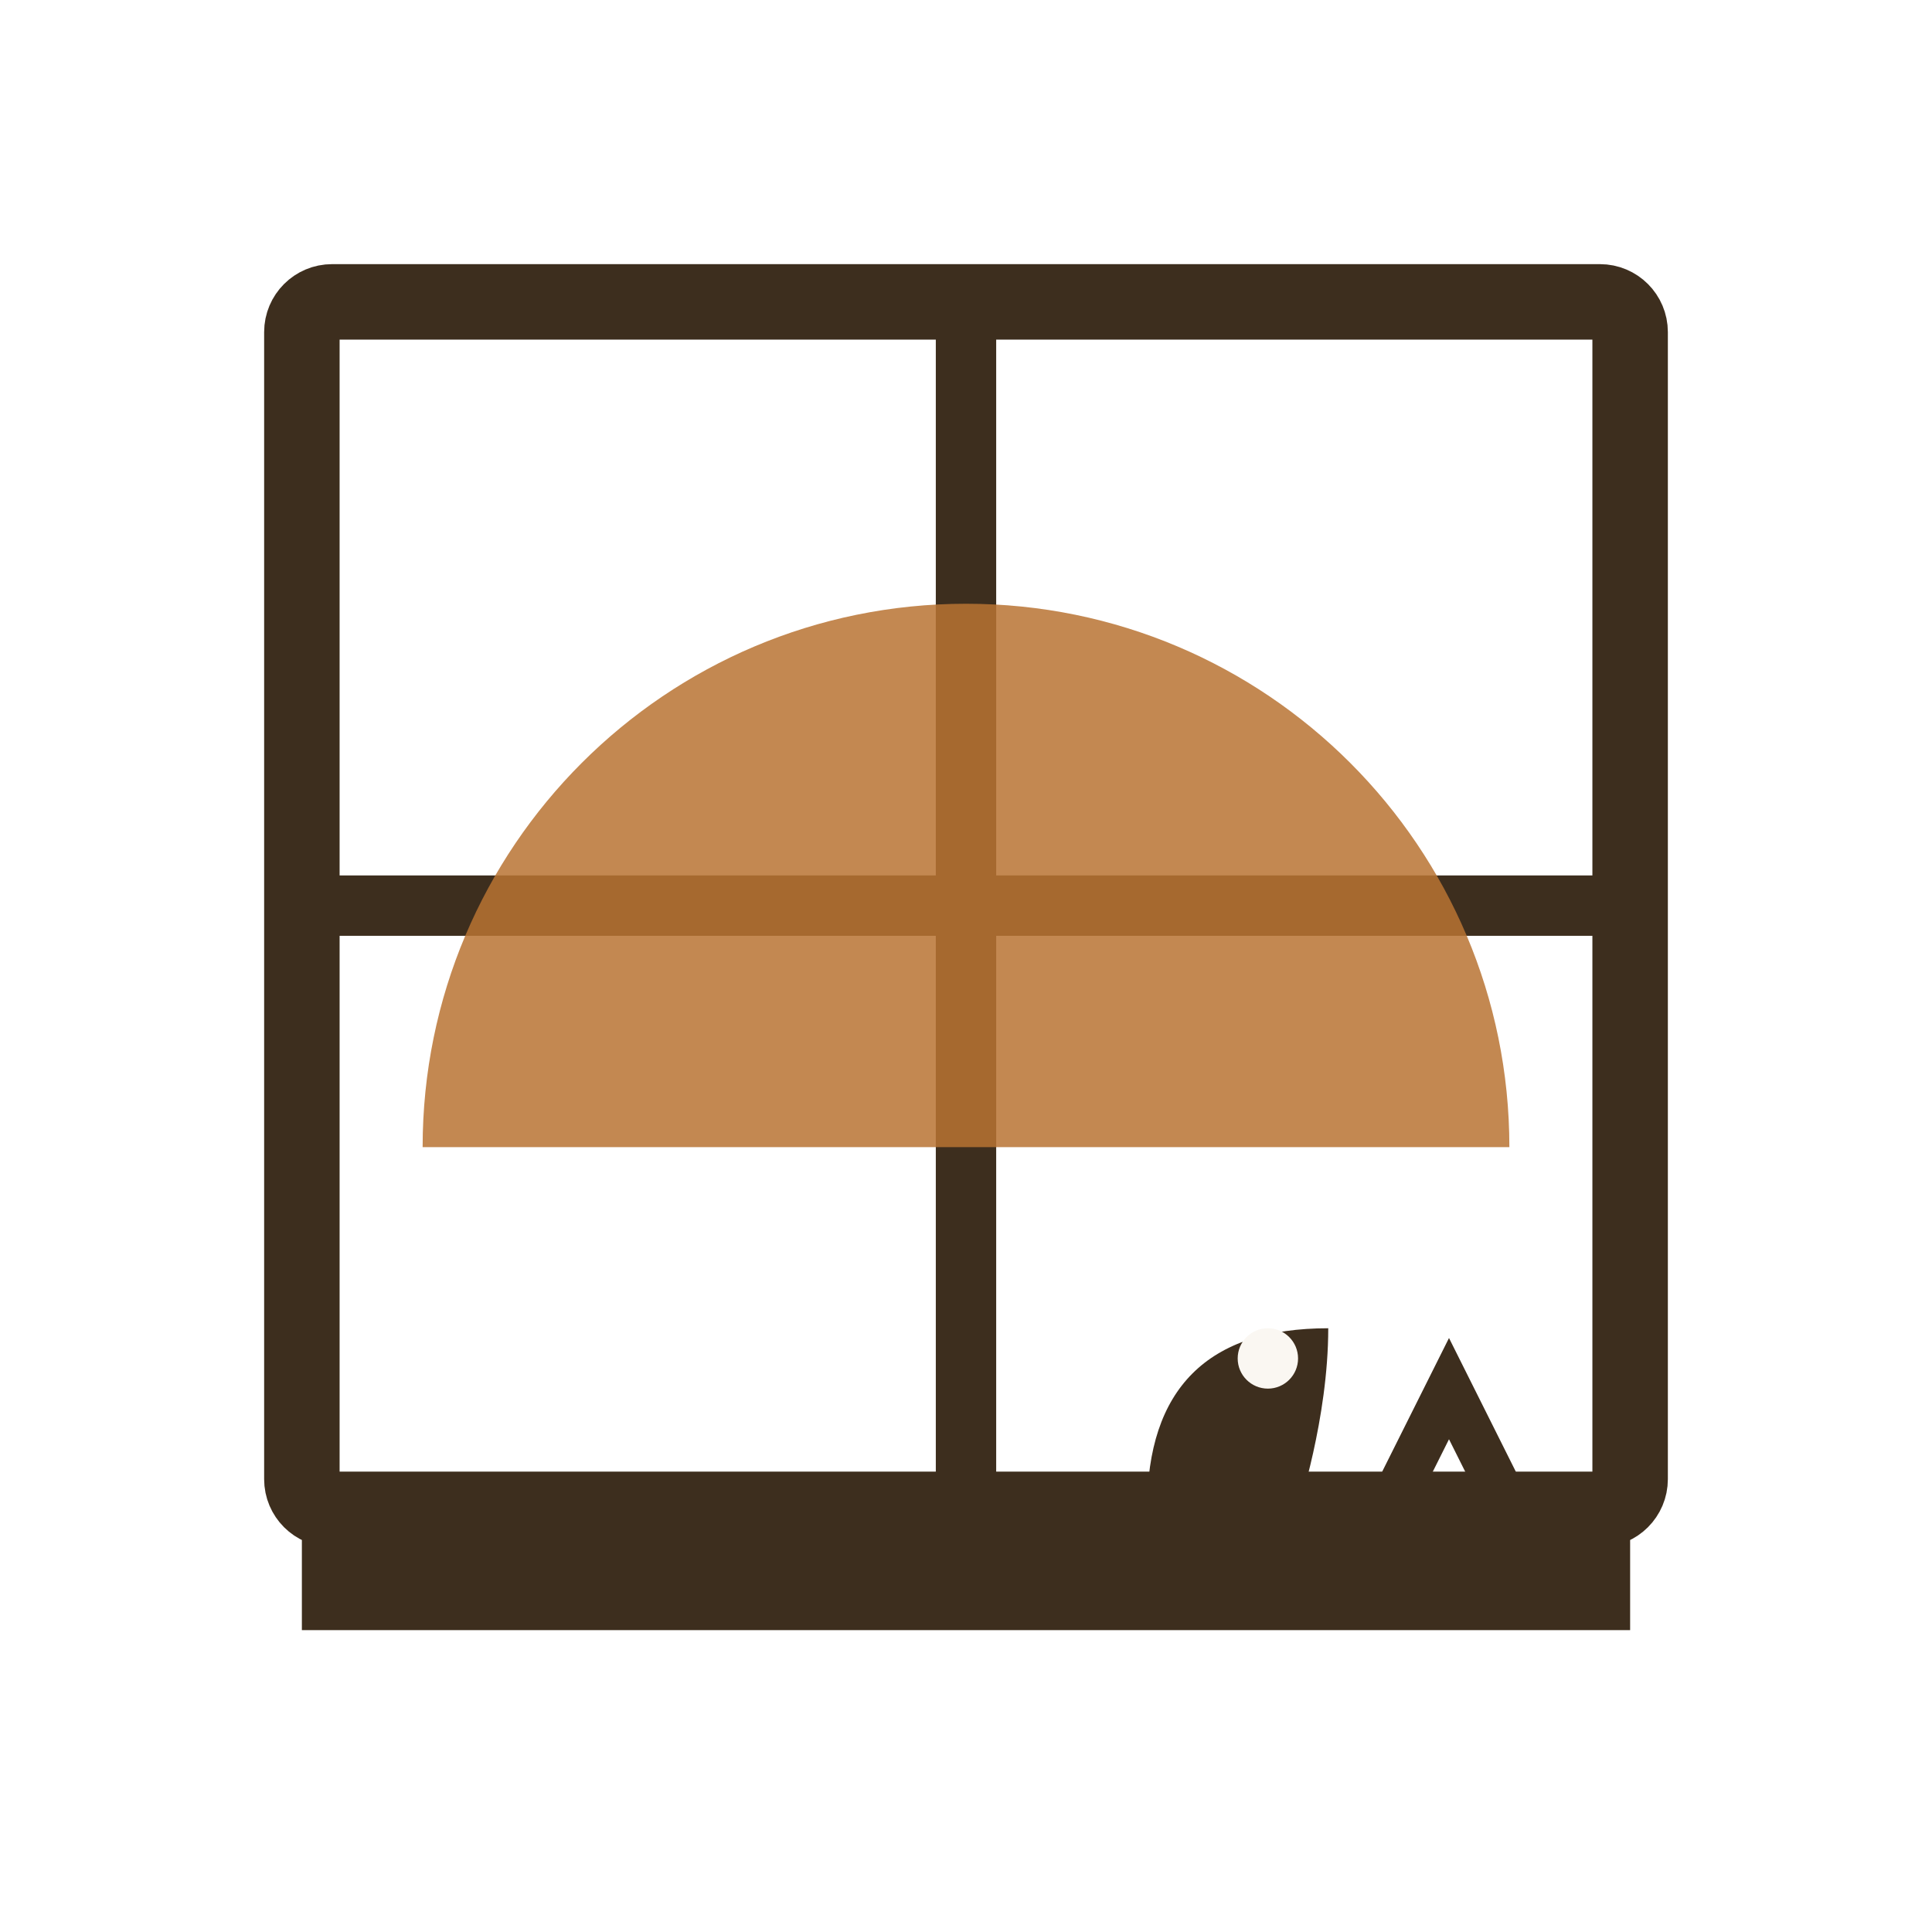
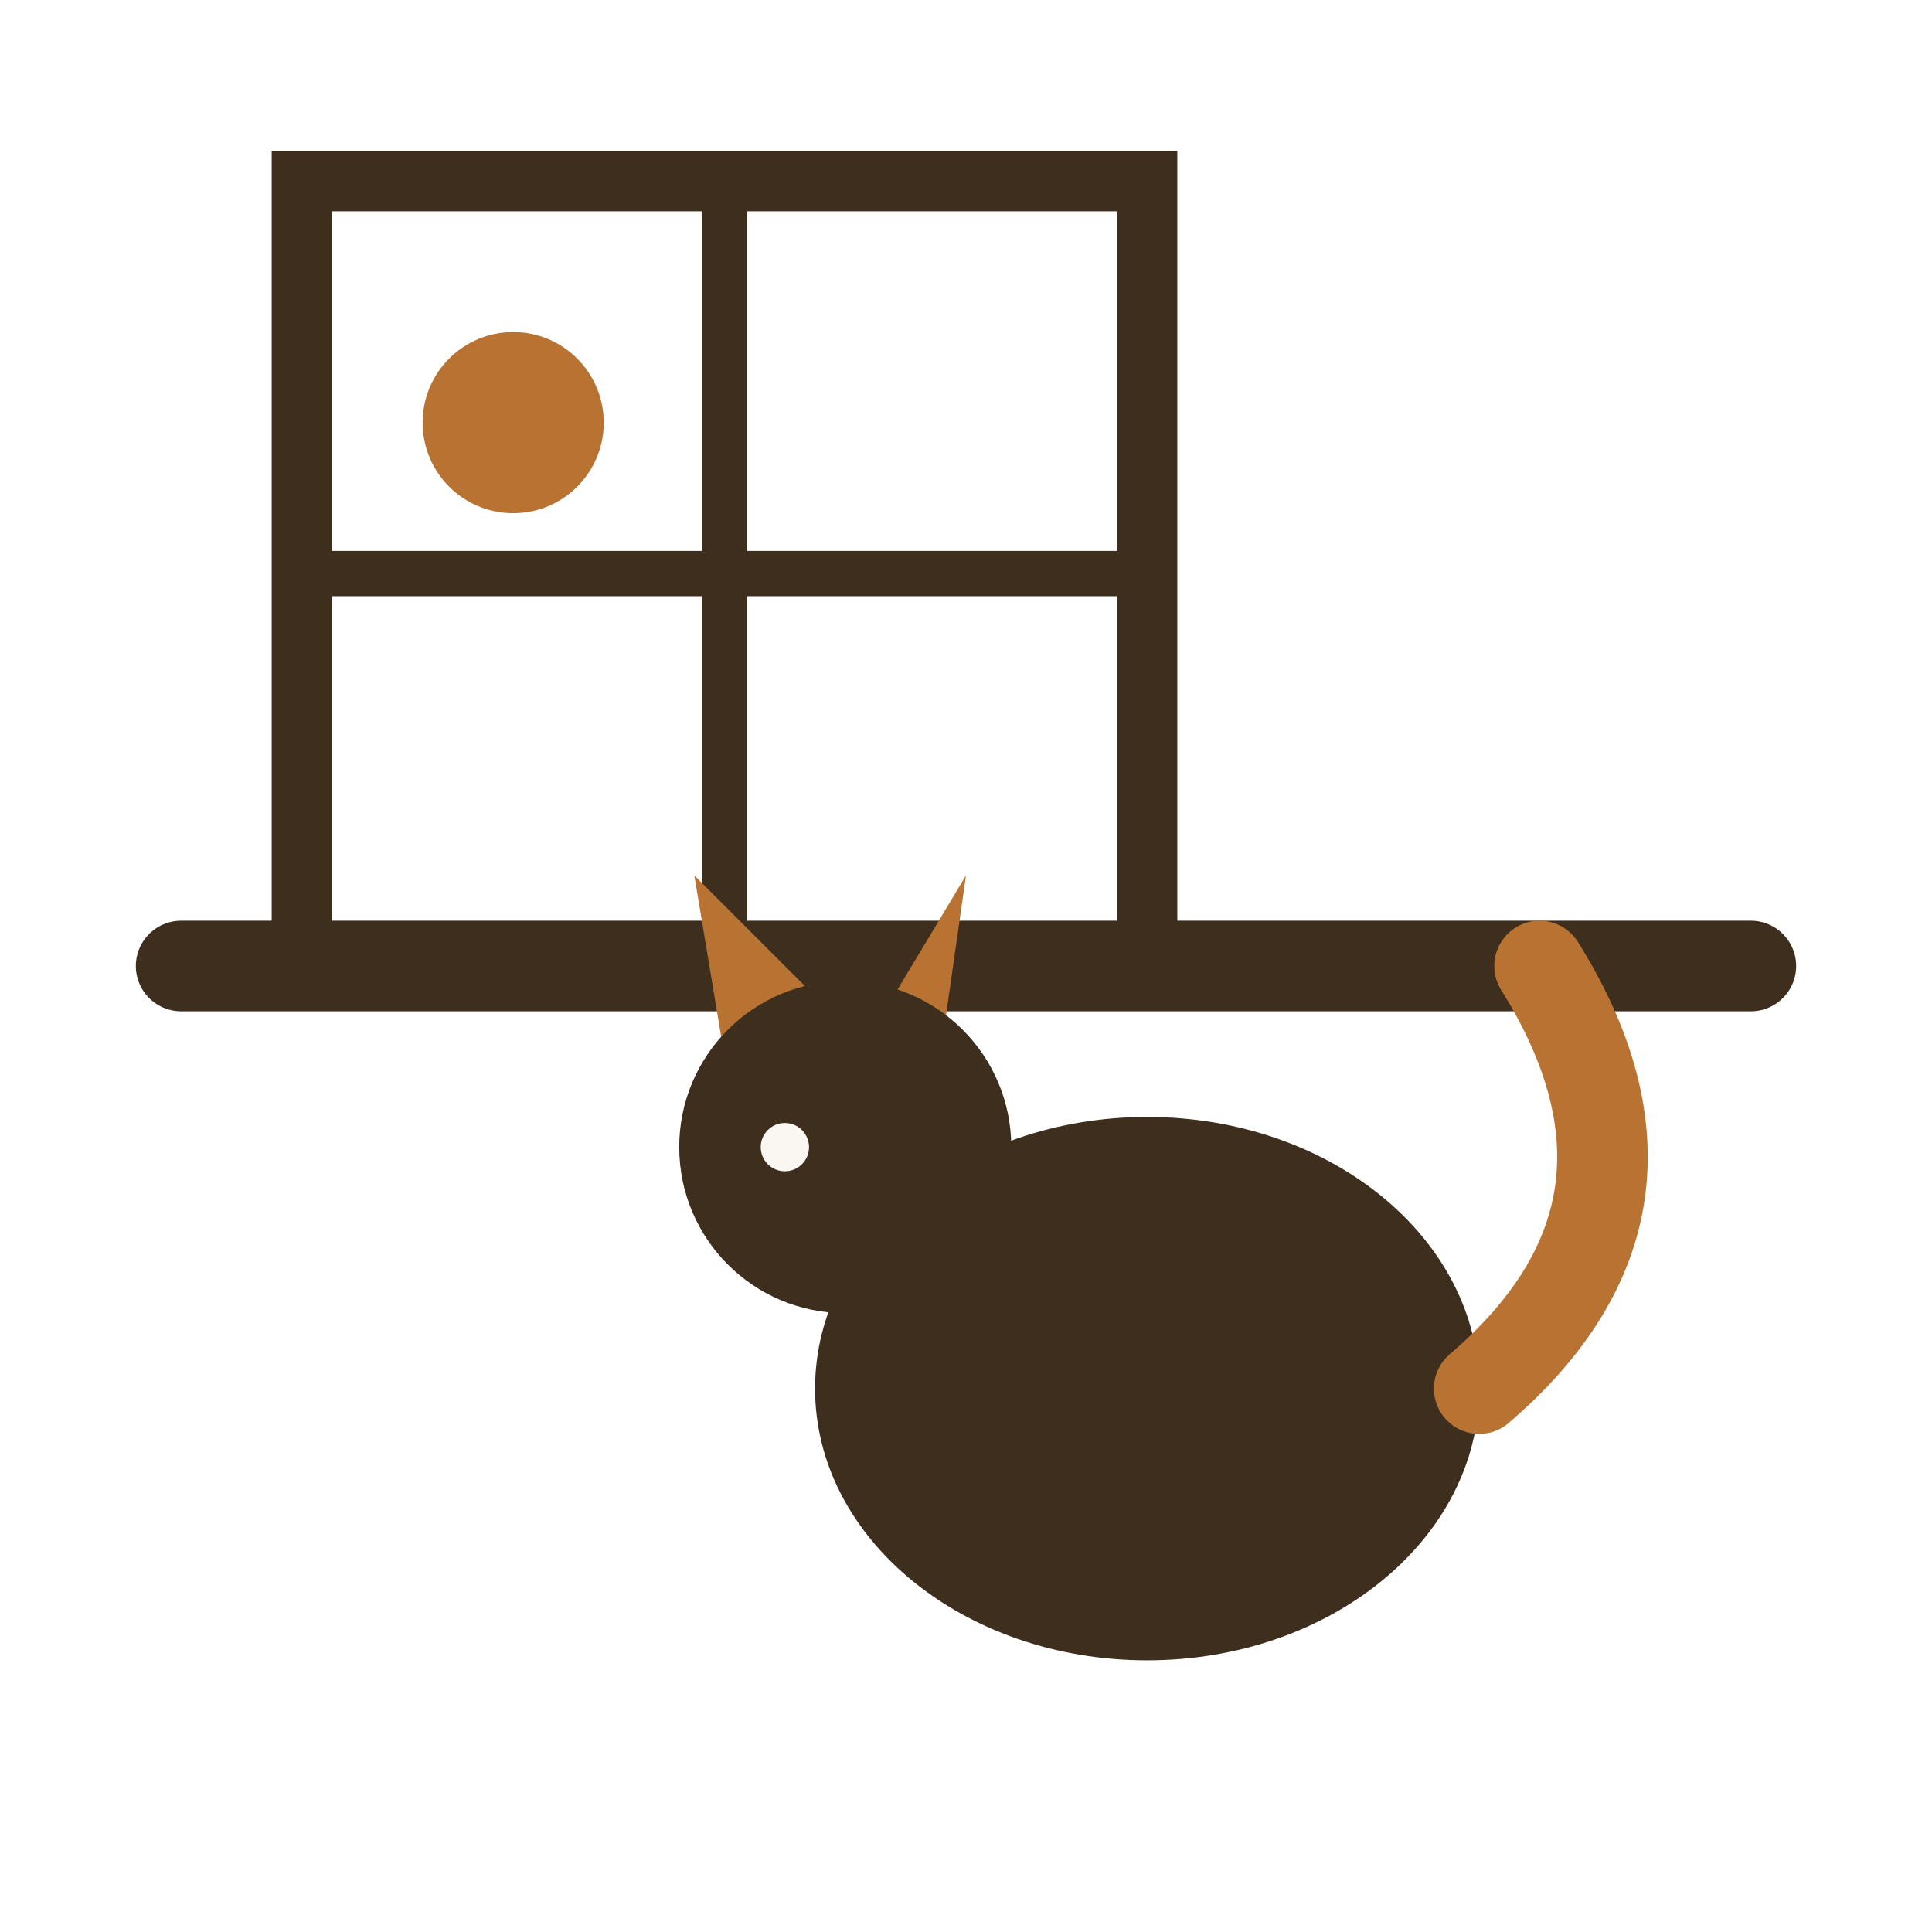
- <svg xmlns="http://www.w3.org/2000/svg" viewBox="0 0 64 64" fill="none" aria-hidden="true">
-   <rect x="10" y="10" width="44" height="40" rx="1" stroke="#3D2E1E" stroke-width="2.5" fill="none" />
-   <path d="M32 10 V50" stroke="#3D2E1E" stroke-width="2" />
-   <path d="M10 30 H54" stroke="#3D2E1E" stroke-width="2" />
-   <path d="M14 38 A18 18 0 0 1 50 38" fill="#B87333" opacity="0.85" />
-   <rect x="10" y="50" width="44" height="4" fill="#3D2E1E" />
-   <path d="M38 50 C38 46 40 44 44 44 C44 47 43 50 43 50 Z" fill="#3D2E1E" />
-   <circle cx="42" cy="45" r="1" fill="#FAF7F2" />
-   <path d="M46 50 L48 46 L50 50" stroke="#3D2E1E" stroke-width="1.5" stroke-linecap="round" fill="none" />
+ <svg xmlns="http://www.w3.org/2000/svg" width="64" height="64" viewBox="0 0 64 64" fill="none">
+   <path d="M38 6H10V32H38V6Z" stroke="#3D2E1E" stroke-width="2" />
+   <path d="M24 6V32" stroke="#3D2E1E" stroke-width="1.5" />
+   <path d="M10 19H38" stroke="#3D2E1E" stroke-width="1.5" />
+   <path d="M17 17C18.657 17 20 15.657 20 14C20 12.343 18.657 11 17 11C15.343 11 14 12.343 14 14C14 15.657 15.343 17 17 17Z" fill="#B87333" />
+   <path d="M6 32H58" stroke="#3D2E1E" stroke-width="3" stroke-linecap="round" />
+   <path d="M38 55C44.075 55 49 50.971 49 46C49 41.029 44.075 37 38 37C31.925 37 27 41.029 27 46C27 50.971 31.925 55 38 55Z" fill="#3D2E1E" />
+   <path d="M24 35L23 29L28 34L24 35Z" fill="#B87333" />
+   <path d="M29 34L32 29L31 36L29 34Z" fill="#B87333" />
+   <path d="M49 46C53.667 42 54.333 37.333 51 32" stroke="#B87333" stroke-width="3" stroke-linecap="round" />
+   <path d="M28 43.5C31.038 43.5 33.5 41.038 33.5 38C33.5 34.962 31.038 32.5 28 32.5C24.962 32.5 22.5 34.962 22.5 38C22.5 41.038 24.962 43.5 28 43.5Z" fill="#3D2E1E" />
+   <path d="M26 38.8C26.442 38.8 26.8 38.442 26.8 38C26.8 37.558 26.442 37.2 26 37.2C25.558 37.2 25.2 37.558 25.2 38C25.2 38.442 25.558 38.8 26 38.8Z" fill="#FAF7F2" />
</svg>
